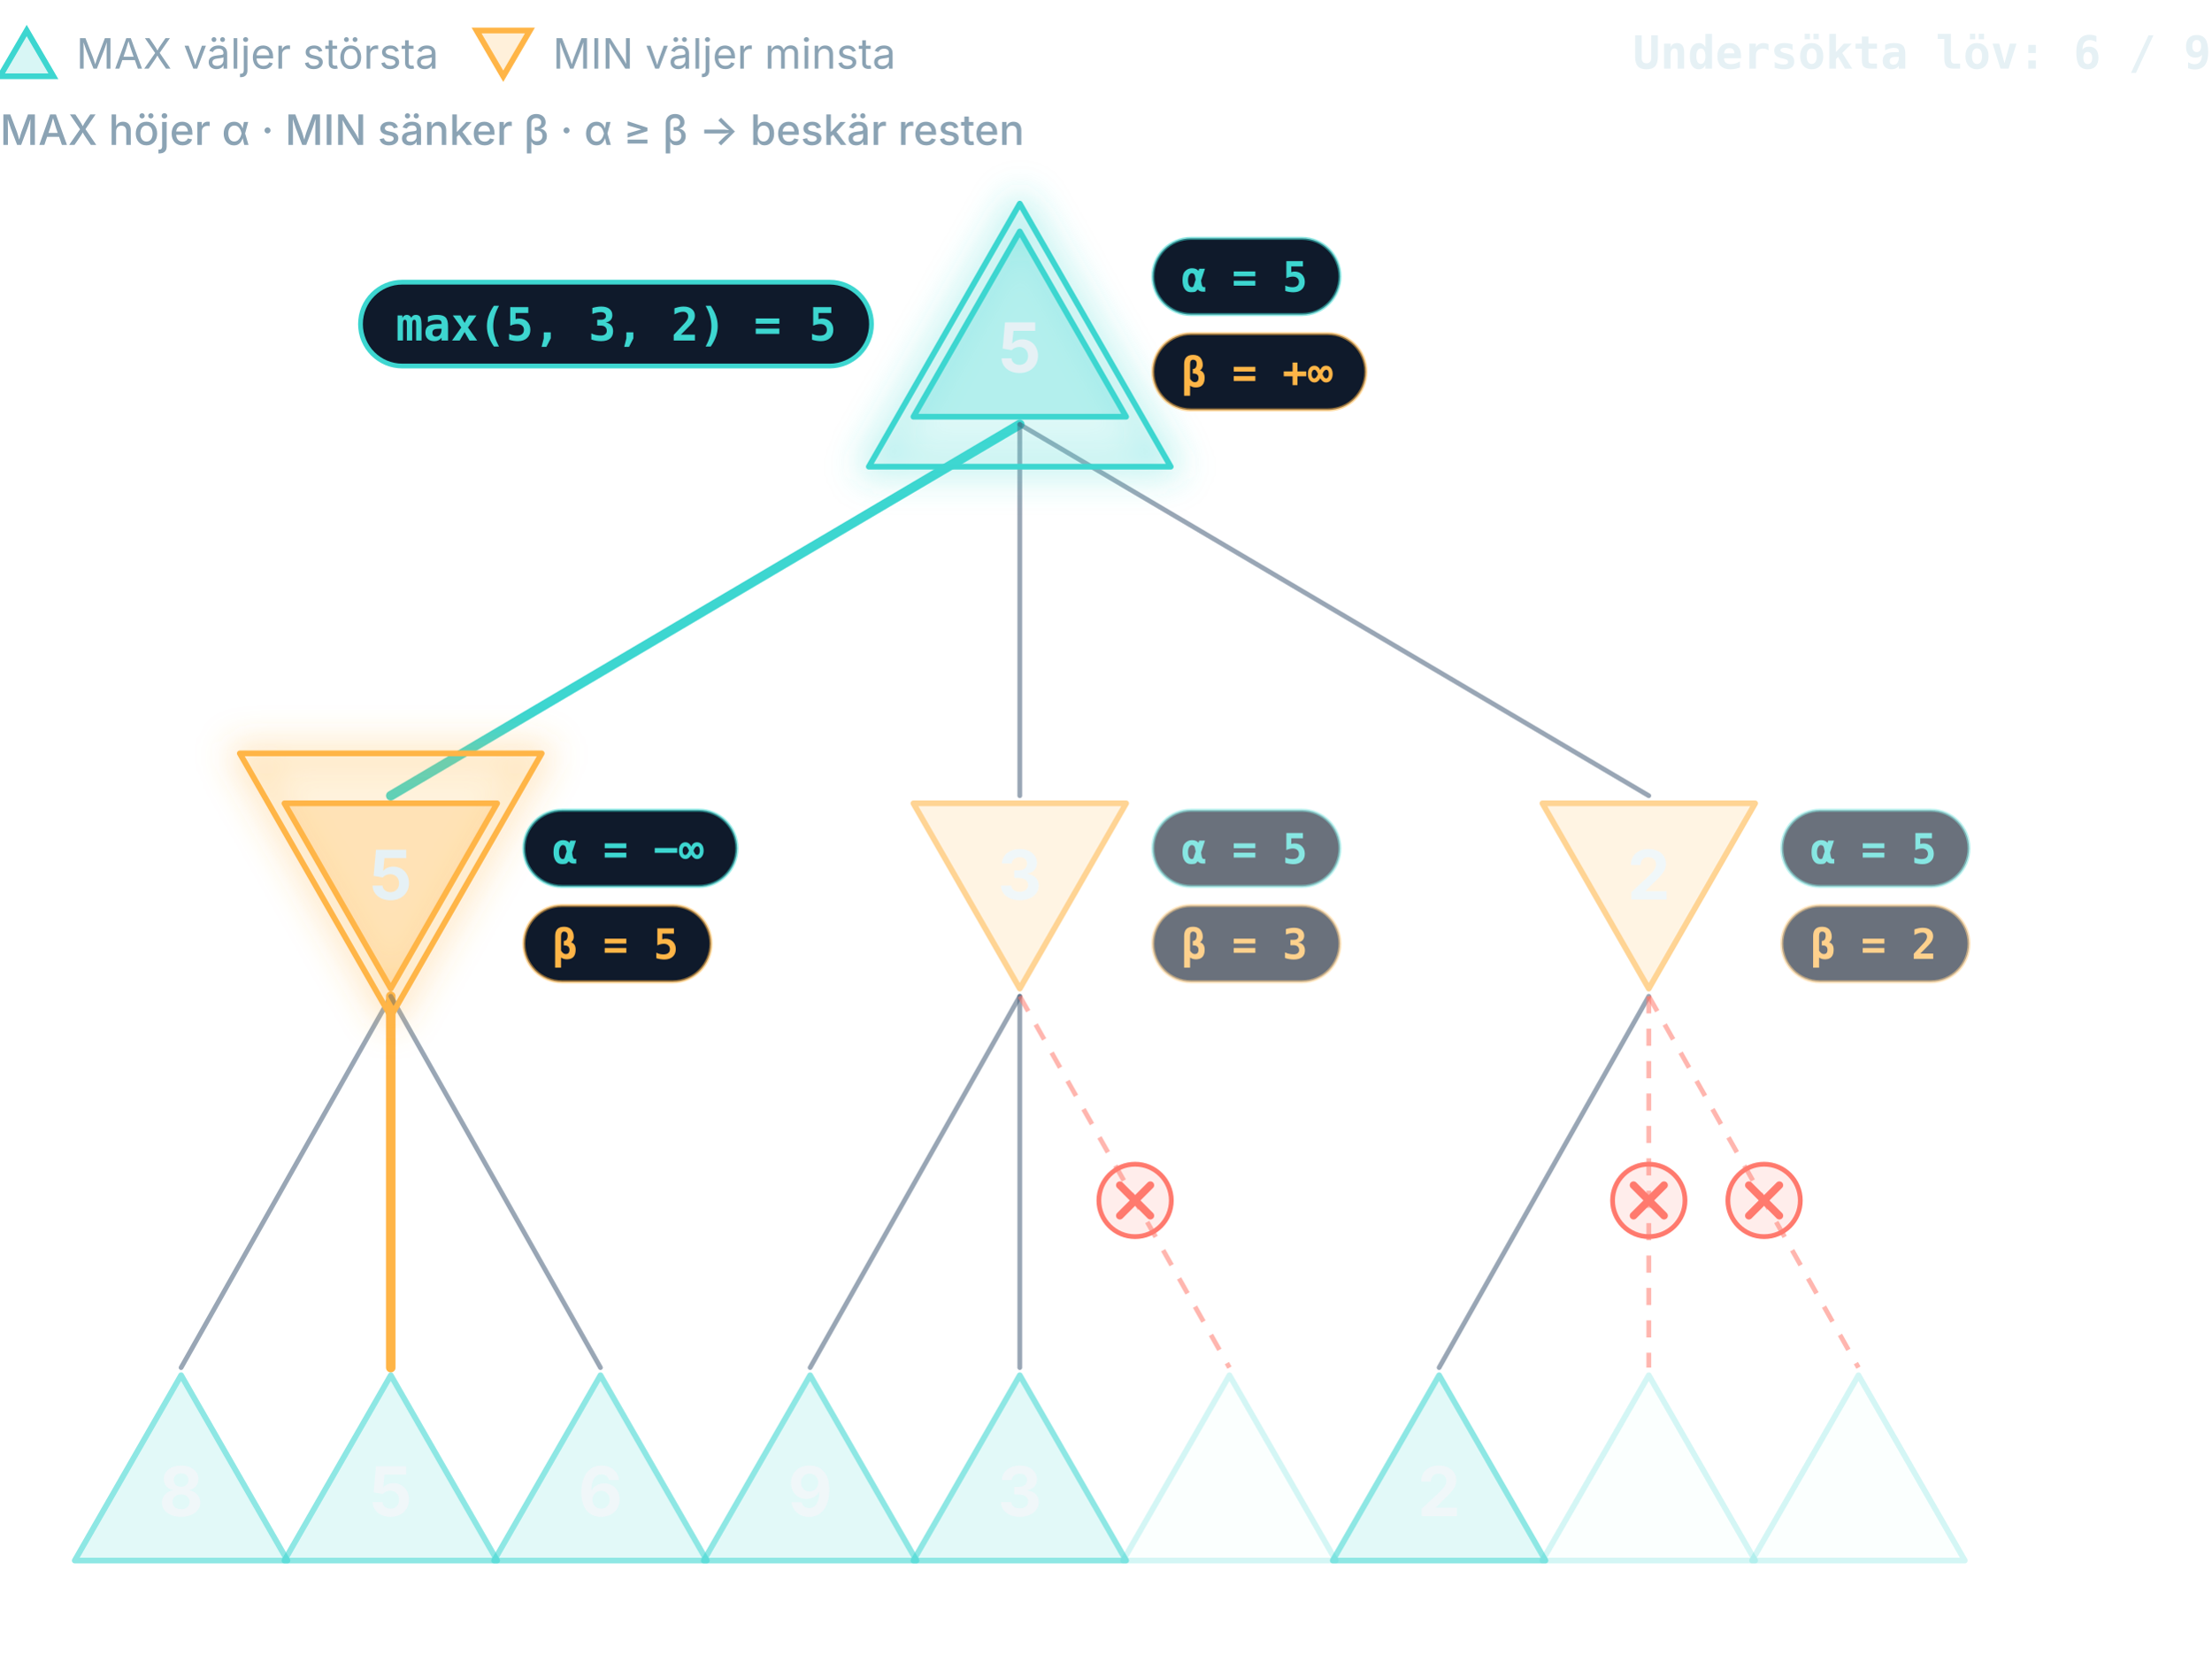
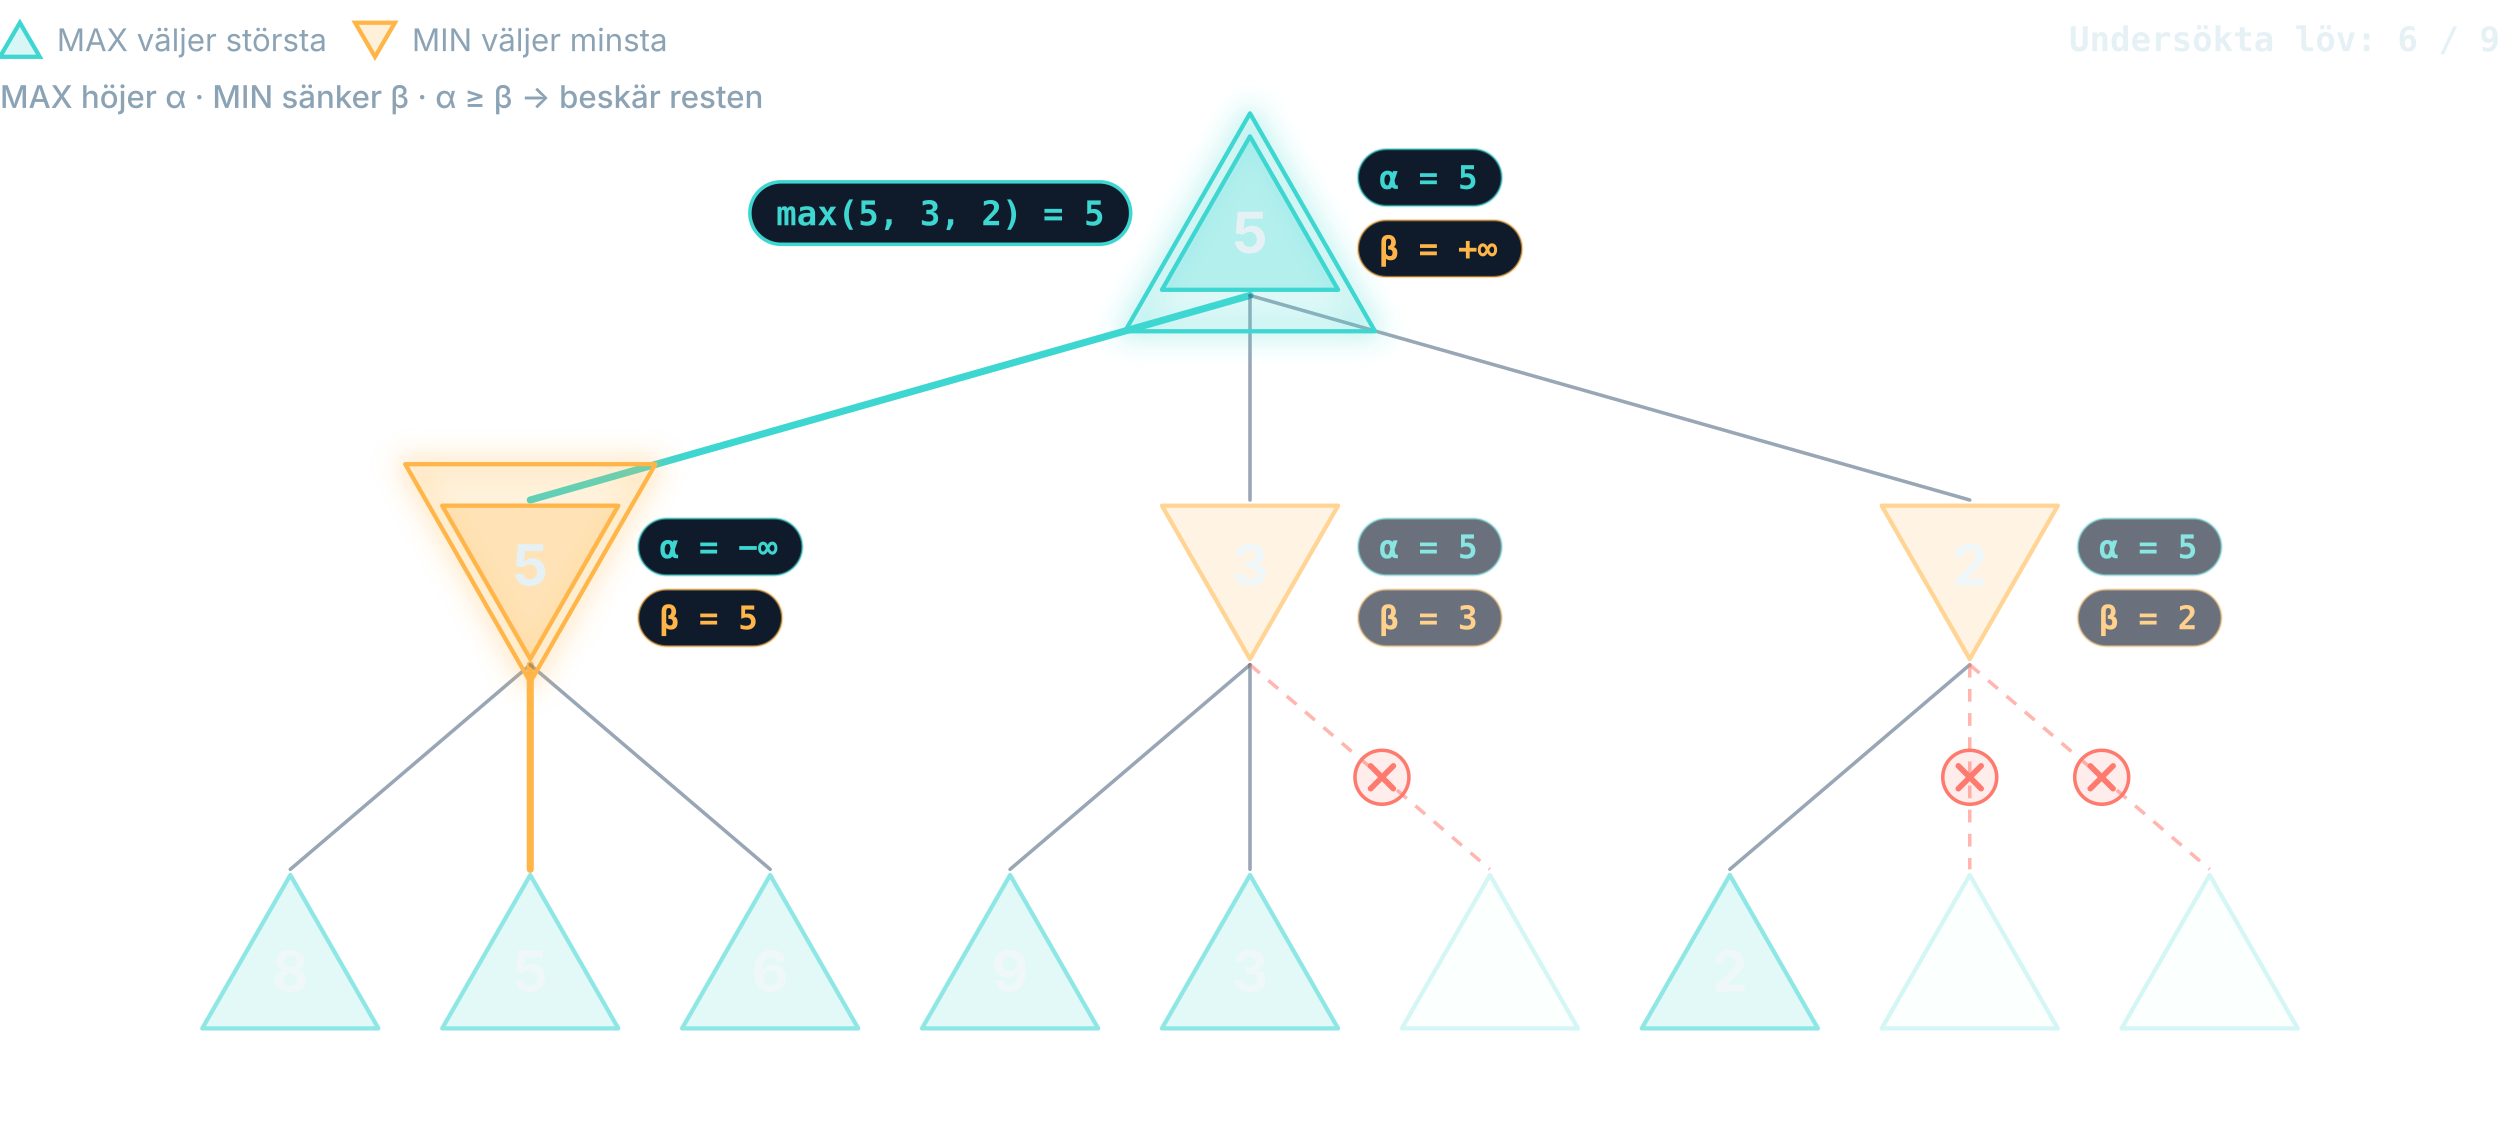
- <svg xmlns="http://www.w3.org/2000/svg" viewBox="0 0 1160 880" width="1160" height="880" role="img">
+ <svg xmlns="http://www.w3.org/2000/svg" viewBox="0 0 1760 790" width="1760" height="790" role="img">
  <defs>
    <filter id="glow" x="-40%" y="-40%" width="180%" height="180%">
      <feGaussianBlur stdDeviation="9" />
    </filter>
    <filter id="soft" x="-20%" y="-20%" width="140%" height="140%">
      <feGaussianBlur stdDeviation="4" />
    </filter>
  </defs>
  <g transform="translate(0,30)">
    <polygon points="14,-14 28,10 0,10" fill="#3DD6D0" fill-opacity=".2" stroke="#3DD6D0" stroke-width="3" />
    <text x="40.0" y="6.0" font-family="'IBM Plex Sans','Segoe UI',Inter,Helvetica,Arial,sans-serif" font-size="22" font-weight="400" fill="#8BA3B4" text-anchor="start">MAX väljer största</text>
    <polygon points="250,-14 278,-14 264,10" fill="#FFB547" fill-opacity=".2" stroke="#FFB547" stroke-width="3" />
    <text x="290.0" y="6.0" font-family="'IBM Plex Sans','Segoe UI',Inter,Helvetica,Arial,sans-serif" font-size="22" font-weight="400" fill="#8BA3B4" text-anchor="start">MIN väljer minsta</text>
  </g>
-   <text x="1160.0" y="36.0" font-family="'IBM Plex Mono','SFMono-Regular',Menlo,Consolas,monospace" font-size="24" font-weight="600" fill="#E6F1F5" text-anchor="end">Undersökta löv: 6 / 9</text>
-   <path data-edge="r0:r00" d="M205.0,522.6L95.0,717.4" stroke="#3B5572" stroke-width="2.5" stroke-linecap="round" fill="none" opacity="0.52" />
-   <path data-edge="r0:r01" d="M205.0,522.6L205.0,717.4" stroke="#FFB547" stroke-width="5" stroke-linecap="round" fill="none" opacity="1" />
-   <path data-edge="r0:r02" d="M205.0,522.6L315.0,717.4" stroke="#3B5572" stroke-width="2.5" stroke-linecap="round" fill="none" opacity="0.52" />
-   <path data-edge="r:r0" d="M535.0,222.6L205.0,417.4" stroke="#3DD6D0" stroke-width="5" stroke-linecap="round" fill="none" opacity="1" />
-   <path data-edge="r1:r10" d="M535.0,522.6L425.0,717.4" stroke="#3B5572" stroke-width="2.5" stroke-linecap="round" fill="none" opacity="0.52" />
-   <path data-edge="r1:r11" d="M535.0,522.6L535.0,717.4" stroke="#3B5572" stroke-width="2.5" stroke-linecap="round" fill="none" opacity="0.52" />
-   <path data-edge="r1:r12" d="M535.0,522.6L645.0,717.4" stroke="#FF7A6E" stroke-width="2.5" stroke-dasharray="9 8" opacity="0.55" />
+   <text x="1760.0" y="36.0" font-family="'IBM Plex Mono','SFMono-Regular',Menlo,Consolas,monospace" font-size="24" font-weight="600" fill="#E6F1F5" text-anchor="end">Undersökta löv: 6 / 9</text>
+   <path data-edge="r0:r00" d="M373.3,468.0L204.4,612.0" stroke="#3B5572" stroke-width="2.5" stroke-linecap="round" fill="none" opacity="0.52" />
+   <path data-edge="r0:r01" d="M373.3,468.0L373.3,612.0" stroke="#FFB547" stroke-width="5" stroke-linecap="round" fill="none" opacity="1" />
+   <path data-edge="r0:r02" d="M373.3,468.0L542.2,612.0" stroke="#3B5572" stroke-width="2.5" stroke-linecap="round" fill="none" opacity="0.52" />
+   <path data-edge="r:r0" d="M880.0,208.0L373.3,352.0" stroke="#3DD6D0" stroke-width="5" stroke-linecap="round" fill="none" opacity="1" />
+   <path data-edge="r1:r10" d="M880.0,468.0L711.1,612.0" stroke="#3B5572" stroke-width="2.5" stroke-linecap="round" fill="none" opacity="0.52" />
+   <path data-edge="r1:r11" d="M880.0,468.0L880.0,612.0" stroke="#3B5572" stroke-width="2.5" stroke-linecap="round" fill="none" opacity="0.52" />
+   <path data-edge="r1:r12" d="M880.0,468.0L1048.9,612.0" stroke="#FF7A6E" stroke-width="2.5" stroke-dasharray="9 8" opacity="0.55" />
  <g data-cut="r12">
-     <circle cx="595.5" cy="629.7" r="19" fill="#FF7A6E" fill-opacity=".14" stroke="#FF7A6E" stroke-width="2.5" />
-     <path d="M587.5,621.7L603.5,637.7M603.5,621.7L587.5,637.7" stroke="#FF7A6E" stroke-width="4" stroke-linecap="round" />
+     <circle cx="972.9" cy="547.2" r="19" fill="#FF7A6E" fill-opacity=".14" stroke="#FF7A6E" stroke-width="2.5" />
+     <path d="M964.9,539.2L980.9,555.2M980.9,539.2L964.9,555.2" stroke="#FF7A6E" stroke-width="4" stroke-linecap="round" />
  </g>
-   <path data-edge="r:r1" d="M535.0,222.6L535.0,417.4" stroke="#3B5572" stroke-width="2.5" stroke-linecap="round" fill="none" opacity="0.52" />
-   <path data-edge="r2:r20" d="M865.0,522.6L755.0,717.4" stroke="#3B5572" stroke-width="2.5" stroke-linecap="round" fill="none" opacity="0.52" />
-   <path data-edge="r2:r21" d="M865.0,522.6L865.0,717.4" stroke="#FF7A6E" stroke-width="2.5" stroke-dasharray="9 8" opacity="0.55" />
+   <path data-edge="r:r1" d="M880.0,208.0L880.0,352.0" stroke="#3B5572" stroke-width="2.5" stroke-linecap="round" fill="none" opacity="0.52" />
+   <path data-edge="r2:r20" d="M1386.7,468.0L1217.8,612.0" stroke="#3B5572" stroke-width="2.5" stroke-linecap="round" fill="none" opacity="0.52" />
+   <path data-edge="r2:r21" d="M1386.7,468.0L1386.7,612.0" stroke="#FF7A6E" stroke-width="2.5" stroke-dasharray="9 8" opacity="0.55" />
  <g data-cut="r21">
-     <circle cx="865.0" cy="629.7" r="19" fill="#FF7A6E" fill-opacity=".14" stroke="#FF7A6E" stroke-width="2.5" />
-     <path d="M857.0,621.7L873.0,637.7M873.0,621.7L857.0,637.7" stroke="#FF7A6E" stroke-width="4" stroke-linecap="round" />
+     <circle cx="1386.7" cy="547.2" r="19" fill="#FF7A6E" fill-opacity=".14" stroke="#FF7A6E" stroke-width="2.5" />
+     <path d="M1378.7,539.2L1394.7,555.2M1394.7,539.2L1378.7,555.2" stroke="#FF7A6E" stroke-width="4" stroke-linecap="round" />
  </g>
-   <path data-edge="r2:r22" d="M865.0,522.6L975.0,717.4" stroke="#FF7A6E" stroke-width="2.5" stroke-dasharray="9 8" opacity="0.55" />
+   <path data-edge="r2:r22" d="M1386.7,468.0L1555.6,612.0" stroke="#FF7A6E" stroke-width="2.5" stroke-dasharray="9 8" opacity="0.55" />
  <g data-cut="r22">
-     <circle cx="925.5" cy="629.7" r="19" fill="#FF7A6E" fill-opacity=".14" stroke="#FF7A6E" stroke-width="2.5" />
-     <path d="M917.5,621.7L933.5,637.7M933.5,621.7L917.5,637.7" stroke="#FF7A6E" stroke-width="4" stroke-linecap="round" />
+     <circle cx="1479.6" cy="547.2" r="19" fill="#FF7A6E" fill-opacity=".14" stroke="#FF7A6E" stroke-width="2.5" />
+     <path d="M1471.6,539.2L1487.6,555.2M1487.6,539.2L1471.6,555.2" stroke="#FF7A6E" stroke-width="4" stroke-linecap="round" />
  </g>
-   <path data-edge="r:r2" d="M535.0,222.6L865.0,417.4" stroke="#3B5572" stroke-width="2.5" stroke-linecap="round" fill="none" opacity="0.52" />
-   <polygon points="125.8,395.2 284.2,395.2 205.0,533.2" fill="#FFB547" fill-opacity=".14" stroke="#FFB547" stroke-width="12" stroke-opacity=".28" stroke-linejoin="round" filter="url(#glow)" />
-   <polygon data-focus-node="r0" points="125.8,395.2 284.2,395.2 205.0,533.2" fill="#FFB547" fill-opacity=".05" stroke="#FFB547" stroke-width="3" stroke-linejoin="round" />
-   <polygon points="535.0,106.8 614.2,244.8 455.8,244.8" fill="#3DD6D0" fill-opacity=".14" stroke="#3DD6D0" stroke-width="12" stroke-opacity=".28" stroke-linejoin="round" filter="url(#glow)" />
-   <polygon data-focus-node="r" points="535.0,106.8 614.2,244.8 455.8,244.8" fill="#3DD6D0" fill-opacity=".05" stroke="#3DD6D0" stroke-width="3" stroke-linejoin="round" />
+   <path data-edge="r:r2" d="M880.0,208.0L1386.7,352.0" stroke="#3B5572" stroke-width="2.5" stroke-linecap="round" fill="none" opacity="0.52" />
+   <polygon points="880.0,79.8 968.0,233.2 792.0,233.2" fill="#3DD6D0" fill-opacity=".14" stroke="#3DD6D0" stroke-width="12" stroke-opacity=".28" stroke-linejoin="round" filter="url(#glow)" />
+   <polygon data-focus-node="r" points="880.0,79.8 968.0,233.2 792.0,233.2" fill="#3DD6D0" fill-opacity=".05" stroke="#3DD6D0" stroke-width="3" stroke-linejoin="round" />
+   <polygon points="285.3,326.8 461.4,326.8 373.3,480.2" fill="#FFB547" fill-opacity=".14" stroke="#FFB547" stroke-width="12" stroke-opacity=".28" stroke-linejoin="round" filter="url(#glow)" />
+   <polygon data-focus-node="r0" points="285.3,326.8 461.4,326.8 373.3,480.2" fill="#FFB547" fill-opacity=".05" stroke="#FFB547" stroke-width="3" stroke-linejoin="round" />
  <g data-node="r00" opacity="0.58">
-     <polygon points="95.0,721.4 150.8,818.6 39.2,818.6" fill="#3DD6D0" fill-opacity="0.26" stroke="#3DD6D0" stroke-width="3" stroke-linejoin="round" />
-     <text x="95.0" y="795.3" font-family="'IBM Plex Sans','Segoe UI',Inter,Helvetica,Arial,sans-serif" font-size="36.0" font-weight="700" fill="#E6F1F5" text-anchor="middle">8</text>
+     <polygon points="204.4,616.0 266.4,724.0 142.4,724.0" fill="#3DD6D0" fill-opacity="0.26" stroke="#3DD6D0" stroke-width="3" stroke-linejoin="round" />
+     <text x="204.4" y="698.1" font-family="'IBM Plex Sans','Segoe UI',Inter,Helvetica,Arial,sans-serif" font-size="40.0" font-weight="700" fill="#E6F1F5" text-anchor="middle">8</text>
  </g>
  <g data-node="r01" opacity="0.58">
-     <polygon points="205.0,721.4 260.8,818.6 149.2,818.6" fill="#3DD6D0" fill-opacity="0.26" stroke="#3DD6D0" stroke-width="3" stroke-linejoin="round" />
-     <text x="205.0" y="795.3" font-family="'IBM Plex Sans','Segoe UI',Inter,Helvetica,Arial,sans-serif" font-size="36.0" font-weight="700" fill="#E6F1F5" text-anchor="middle">5</text>
+     <polygon points="373.3,616.0 435.3,724.0 311.3,724.0" fill="#3DD6D0" fill-opacity="0.26" stroke="#3DD6D0" stroke-width="3" stroke-linejoin="round" />
+     <text x="373.3" y="698.1" font-family="'IBM Plex Sans','Segoe UI',Inter,Helvetica,Arial,sans-serif" font-size="40.0" font-weight="700" fill="#E6F1F5" text-anchor="middle">5</text>
  </g>
  <g data-node="r02" opacity="0.58">
-     <polygon points="315.0,721.4 370.8,818.6 259.2,818.6" fill="#3DD6D0" fill-opacity="0.26" stroke="#3DD6D0" stroke-width="3" stroke-linejoin="round" />
-     <text x="315.0" y="795.3" font-family="'IBM Plex Sans','Segoe UI',Inter,Helvetica,Arial,sans-serif" font-size="36.0" font-weight="700" fill="#E6F1F5" text-anchor="middle">6</text>
+     <polygon points="542.2,616.0 604.2,724.0 480.2,724.0" fill="#3DD6D0" fill-opacity="0.26" stroke="#3DD6D0" stroke-width="3" stroke-linejoin="round" />
+     <text x="542.2" y="698.1" font-family="'IBM Plex Sans','Segoe UI',Inter,Helvetica,Arial,sans-serif" font-size="40.0" font-weight="700" fill="#E6F1F5" text-anchor="middle">6</text>
  </g>
  <g data-node="r0" opacity="1">
-     <polygon points="149.2,421.4 260.8,421.4 205.0,518.6" fill="#FFB547" fill-opacity="0.26" stroke="#FFB547" stroke-width="3" stroke-linejoin="round" />
-     <text x="205.0" y="471.9" font-family="'IBM Plex Sans','Segoe UI',Inter,Helvetica,Arial,sans-serif" font-size="36.0" font-weight="700" fill="#E6F1F5" text-anchor="middle">5</text>
+     <polygon points="311.3,356.0 435.3,356.0 373.3,464.0" fill="#FFB547" fill-opacity="0.26" stroke="#FFB547" stroke-width="3" stroke-linejoin="round" />
+     <text x="373.3" y="412.2" font-family="'IBM Plex Sans','Segoe UI',Inter,Helvetica,Arial,sans-serif" font-size="40.0" font-weight="700" fill="#E6F1F5" text-anchor="middle">5</text>
  </g>
  <g data-node="r10" opacity="0.58">
-     <polygon points="425.0,721.4 480.8,818.6 369.2,818.6" fill="#3DD6D0" fill-opacity="0.26" stroke="#3DD6D0" stroke-width="3" stroke-linejoin="round" />
-     <text x="425.0" y="795.3" font-family="'IBM Plex Sans','Segoe UI',Inter,Helvetica,Arial,sans-serif" font-size="36.0" font-weight="700" fill="#E6F1F5" text-anchor="middle">9</text>
+     <polygon points="711.1,616.0 773.1,724.0 649.1,724.0" fill="#3DD6D0" fill-opacity="0.26" stroke="#3DD6D0" stroke-width="3" stroke-linejoin="round" />
+     <text x="711.1" y="698.1" font-family="'IBM Plex Sans','Segoe UI',Inter,Helvetica,Arial,sans-serif" font-size="40.0" font-weight="700" fill="#E6F1F5" text-anchor="middle">9</text>
  </g>
  <g data-node="r11" opacity="0.58">
-     <polygon points="535.0,721.4 590.8,818.6 479.2,818.6" fill="#3DD6D0" fill-opacity="0.26" stroke="#3DD6D0" stroke-width="3" stroke-linejoin="round" />
-     <text x="535.0" y="795.3" font-family="'IBM Plex Sans','Segoe UI',Inter,Helvetica,Arial,sans-serif" font-size="36.0" font-weight="700" fill="#E6F1F5" text-anchor="middle">3</text>
+     <polygon points="880.0,616.0 942.0,724.0 818.0,724.0" fill="#3DD6D0" fill-opacity="0.26" stroke="#3DD6D0" stroke-width="3" stroke-linejoin="round" />
+     <text x="880.0" y="698.1" font-family="'IBM Plex Sans','Segoe UI',Inter,Helvetica,Arial,sans-serif" font-size="40.0" font-weight="700" fill="#E6F1F5" text-anchor="middle">3</text>
  </g>
  <g data-node="r12" opacity="0.22">
-     <polygon points="645.0,721.4 700.8,818.6 589.2,818.6" fill="#3DD6D0" fill-opacity="0.1" stroke="#3DD6D0" stroke-width="3" stroke-linejoin="round" />
+     <polygon points="1048.9,616.0 1110.9,724.0 986.9,724.0" fill="#3DD6D0" fill-opacity="0.1" stroke="#3DD6D0" stroke-width="3" stroke-linejoin="round" />
  </g>
  <g data-node="r1" opacity="0.58">
-     <polygon points="479.2,421.4 590.8,421.4 535.0,518.6" fill="#FFB547" fill-opacity="0.26" stroke="#FFB547" stroke-width="3" stroke-linejoin="round" />
-     <text x="535.0" y="471.9" font-family="'IBM Plex Sans','Segoe UI',Inter,Helvetica,Arial,sans-serif" font-size="36.0" font-weight="700" fill="#E6F1F5" text-anchor="middle">3</text>
+     <polygon points="818.0,356.0 942.0,356.0 880.0,464.0" fill="#FFB547" fill-opacity="0.26" stroke="#FFB547" stroke-width="3" stroke-linejoin="round" />
+     <text x="880.0" y="412.2" font-family="'IBM Plex Sans','Segoe UI',Inter,Helvetica,Arial,sans-serif" font-size="40.0" font-weight="700" fill="#E6F1F5" text-anchor="middle">3</text>
  </g>
  <g data-node="r20" opacity="0.58">
-     <polygon points="755.0,721.4 810.8,818.6 699.2,818.6" fill="#3DD6D0" fill-opacity="0.26" stroke="#3DD6D0" stroke-width="3" stroke-linejoin="round" />
-     <text x="755.0" y="795.3" font-family="'IBM Plex Sans','Segoe UI',Inter,Helvetica,Arial,sans-serif" font-size="36.0" font-weight="700" fill="#E6F1F5" text-anchor="middle">2</text>
+     <polygon points="1217.8,616.0 1279.8,724.0 1155.8,724.0" fill="#3DD6D0" fill-opacity="0.26" stroke="#3DD6D0" stroke-width="3" stroke-linejoin="round" />
+     <text x="1217.8" y="698.1" font-family="'IBM Plex Sans','Segoe UI',Inter,Helvetica,Arial,sans-serif" font-size="40.0" font-weight="700" fill="#E6F1F5" text-anchor="middle">2</text>
  </g>
  <g data-node="r21" opacity="0.22">
-     <polygon points="865.0,721.4 920.8,818.6 809.2,818.6" fill="#3DD6D0" fill-opacity="0.1" stroke="#3DD6D0" stroke-width="3" stroke-linejoin="round" />
+     <polygon points="1386.7,616.0 1448.7,724.0 1324.7,724.0" fill="#3DD6D0" fill-opacity="0.1" stroke="#3DD6D0" stroke-width="3" stroke-linejoin="round" />
  </g>
  <g data-node="r22" opacity="0.22">
-     <polygon points="975.0,721.4 1030.8,818.6 919.2,818.6" fill="#3DD6D0" fill-opacity="0.1" stroke="#3DD6D0" stroke-width="3" stroke-linejoin="round" />
+     <polygon points="1555.6,616.0 1617.6,724.0 1493.6,724.0" fill="#3DD6D0" fill-opacity="0.1" stroke="#3DD6D0" stroke-width="3" stroke-linejoin="round" />
  </g>
  <g data-node="r2" opacity="0.58">
-     <polygon points="809.2,421.4 920.8,421.4 865.0,518.6" fill="#FFB547" fill-opacity="0.26" stroke="#FFB547" stroke-width="3" stroke-linejoin="round" />
-     <text x="865.0" y="471.9" font-family="'IBM Plex Sans','Segoe UI',Inter,Helvetica,Arial,sans-serif" font-size="36.0" font-weight="700" fill="#E6F1F5" text-anchor="middle">2</text>
+     <polygon points="1324.7,356.0 1448.7,356.0 1386.7,464.0" fill="#FFB547" fill-opacity="0.26" stroke="#FFB547" stroke-width="3" stroke-linejoin="round" />
+     <text x="1386.7" y="412.2" font-family="'IBM Plex Sans','Segoe UI',Inter,Helvetica,Arial,sans-serif" font-size="40.0" font-weight="700" fill="#E6F1F5" text-anchor="middle">2</text>
  </g>
  <g data-node="r" opacity="1">
-     <polygon points="535.0,121.4 590.8,218.6 479.2,218.6" fill="#3DD6D0" fill-opacity="0.26" stroke="#3DD6D0" stroke-width="3" stroke-linejoin="round" />
-     <text x="535.0" y="195.3" font-family="'IBM Plex Sans','Segoe UI',Inter,Helvetica,Arial,sans-serif" font-size="36.0" font-weight="700" fill="#E6F1F5" text-anchor="middle">5</text>
+     <polygon points="880.0,96.0 942.0,204.0 818.0,204.0" fill="#3DD6D0" fill-opacity="0.26" stroke="#3DD6D0" stroke-width="3" stroke-linejoin="round" />
+     <text x="880.0" y="178.1" font-family="'IBM Plex Sans','Segoe UI',Inter,Helvetica,Arial,sans-serif" font-size="40.0" font-weight="700" fill="#E6F1F5" text-anchor="middle">5</text>
  </g>
  <g data-bounds="r" opacity="1">
-     <rect x="604.8" y="125.0" width="98.2" height="40" rx="20" fill="#0F1A2B" fill-opacity="1" stroke="#3DD6D0" stroke-opacity="0.55" stroke-width="1.6" />
-     <text x="619.8" y="153.0" font-family="'IBM Plex Mono','SFMono-Regular',Menlo,Consolas,monospace" font-size="22" font-weight="600" fill="#3DD6D0" text-anchor="start">α = 5</text>
-     <rect x="604.8" y="175.0" width="111.8" height="40" rx="20" fill="#0F1A2B" fill-opacity="1" stroke="#FFB547" stroke-opacity="0.55" stroke-width="1.6" />
-     <text x="619.8" y="203.0" font-family="'IBM Plex Mono','SFMono-Regular',Menlo,Consolas,monospace" font-size="22" font-weight="600" fill="#FFB547" text-anchor="start">β = +∞</text>
+     <rect x="956.0" y="105.0" width="101.3" height="40" rx="20" fill="#0F1A2B" fill-opacity="1" stroke="#3DD6D0" stroke-opacity="0.55" stroke-width="1.6" />
+     <text x="971.0" y="133.0" font-family="'IBM Plex Mono','SFMono-Regular',Menlo,Consolas,monospace" font-size="23" font-weight="600" fill="#3DD6D0" text-anchor="start">α = 5</text>
+     <rect x="956.0" y="155.0" width="115.6" height="40" rx="20" fill="#0F1A2B" fill-opacity="1" stroke="#FFB547" stroke-opacity="0.55" stroke-width="1.6" />
+     <text x="971.0" y="183.0" font-family="'IBM Plex Mono','SFMono-Regular',Menlo,Consolas,monospace" font-size="23" font-weight="600" fill="#FFB547" text-anchor="start">β = +∞</text>
  </g>
  <g data-bounds="r0" opacity="1">
-     <rect x="274.8" y="425.0" width="111.8" height="40" rx="20" fill="#0F1A2B" fill-opacity="1" stroke="#3DD6D0" stroke-opacity="0.55" stroke-width="1.6" />
-     <text x="289.8" y="453.0" font-family="'IBM Plex Mono','SFMono-Regular',Menlo,Consolas,monospace" font-size="22" font-weight="600" fill="#3DD6D0" text-anchor="start">α = −∞</text>
-     <rect x="274.8" y="475.0" width="98.2" height="40" rx="20" fill="#0F1A2B" fill-opacity="1" stroke="#FFB547" stroke-opacity="0.55" stroke-width="1.6" />
-     <text x="289.8" y="503.0" font-family="'IBM Plex Mono','SFMono-Regular',Menlo,Consolas,monospace" font-size="22" font-weight="600" fill="#FFB547" text-anchor="start">β = 5</text>
+     <rect x="449.3" y="365.0" width="115.6" height="40" rx="20" fill="#0F1A2B" fill-opacity="1" stroke="#3DD6D0" stroke-opacity="0.55" stroke-width="1.6" />
+     <text x="464.3" y="393.0" font-family="'IBM Plex Mono','SFMono-Regular',Menlo,Consolas,monospace" font-size="23" font-weight="600" fill="#3DD6D0" text-anchor="start">α = −∞</text>
+     <rect x="449.3" y="415.0" width="101.3" height="40" rx="20" fill="#0F1A2B" fill-opacity="1" stroke="#FFB547" stroke-opacity="0.55" stroke-width="1.6" />
+     <text x="464.3" y="443.0" font-family="'IBM Plex Mono','SFMono-Regular',Menlo,Consolas,monospace" font-size="23" font-weight="600" fill="#FFB547" text-anchor="start">β = 5</text>
  </g>
  <g data-bounds="r1" opacity="0.62">
-     <rect x="604.8" y="425.0" width="98.2" height="40" rx="20" fill="#0F1A2B" fill-opacity="1" stroke="#3DD6D0" stroke-opacity="0.55" stroke-width="1.6" />
-     <text x="619.8" y="453.0" font-family="'IBM Plex Mono','SFMono-Regular',Menlo,Consolas,monospace" font-size="22" font-weight="600" fill="#3DD6D0" text-anchor="start">α = 5</text>
-     <rect x="604.8" y="475.0" width="98.2" height="40" rx="20" fill="#0F1A2B" fill-opacity="1" stroke="#FFB547" stroke-opacity="0.55" stroke-width="1.6" />
-     <text x="619.8" y="503.0" font-family="'IBM Plex Mono','SFMono-Regular',Menlo,Consolas,monospace" font-size="22" font-weight="600" fill="#FFB547" text-anchor="start">β = 3</text>
+     <rect x="956.0" y="365.0" width="101.3" height="40" rx="20" fill="#0F1A2B" fill-opacity="1" stroke="#3DD6D0" stroke-opacity="0.55" stroke-width="1.6" />
+     <text x="971.0" y="393.0" font-family="'IBM Plex Mono','SFMono-Regular',Menlo,Consolas,monospace" font-size="23" font-weight="600" fill="#3DD6D0" text-anchor="start">α = 5</text>
+     <rect x="956.0" y="415.0" width="101.3" height="40" rx="20" fill="#0F1A2B" fill-opacity="1" stroke="#FFB547" stroke-opacity="0.55" stroke-width="1.6" />
+     <text x="971.0" y="443.0" font-family="'IBM Plex Mono','SFMono-Regular',Menlo,Consolas,monospace" font-size="23" font-weight="600" fill="#FFB547" text-anchor="start">β = 3</text>
  </g>
  <g data-bounds="r2" opacity="0.62">
-     <rect x="934.8" y="425.0" width="98.2" height="40" rx="20" fill="#0F1A2B" fill-opacity="1" stroke="#3DD6D0" stroke-opacity="0.55" stroke-width="1.6" />
-     <text x="949.8" y="453.0" font-family="'IBM Plex Mono','SFMono-Regular',Menlo,Consolas,monospace" font-size="22" font-weight="600" fill="#3DD6D0" text-anchor="start">α = 5</text>
-     <rect x="934.8" y="475.0" width="98.2" height="40" rx="20" fill="#0F1A2B" fill-opacity="1" stroke="#FFB547" stroke-opacity="0.55" stroke-width="1.6" />
-     <text x="949.8" y="503.0" font-family="'IBM Plex Mono','SFMono-Regular',Menlo,Consolas,monospace" font-size="22" font-weight="600" fill="#FFB547" text-anchor="start">β = 2</text>
+     <rect x="1462.7" y="365.0" width="101.3" height="40" rx="20" fill="#0F1A2B" fill-opacity="1" stroke="#3DD6D0" stroke-opacity="0.55" stroke-width="1.6" />
+     <text x="1477.7" y="393.0" font-family="'IBM Plex Mono','SFMono-Regular',Menlo,Consolas,monospace" font-size="23" font-weight="600" fill="#3DD6D0" text-anchor="start">α = 5</text>
+     <rect x="1462.7" y="415.0" width="101.3" height="40" rx="20" fill="#0F1A2B" fill-opacity="1" stroke="#FFB547" stroke-opacity="0.55" stroke-width="1.6" />
+     <text x="1477.7" y="443.0" font-family="'IBM Plex Mono','SFMono-Regular',Menlo,Consolas,monospace" font-size="23" font-weight="600" fill="#FFB547" text-anchor="start">β = 2</text>
  </g>
  <text x="0.0" y="76.0" font-family="'IBM Plex Sans','Segoe UI',Inter,Helvetica,Arial,sans-serif" font-size="22" font-weight="500" fill="#8BA3B4" text-anchor="start">MAX höjer α  ·  MIN sänker β  ·  α ≥ β → beskär resten</text>
-   <rect x="189.1" y="148.0" width="268.1" height="44.0" rx="22.0" fill="#0F1A2B" stroke="#3DD6D0" stroke-width="2.5" />
-   <text x="323.2" y="178.6" font-family="'IBM Plex Mono','SFMono-Regular',Menlo,Consolas,monospace" font-size="24" font-weight="600" fill="#3DD6D0" text-anchor="middle">max(5, 3, 2) = 5</text>
+   <rect x="527.9" y="128.0" width="268.1" height="44.0" rx="22.0" fill="#0F1A2B" stroke="#3DD6D0" stroke-width="2.5" />
+   <text x="662.0" y="158.6" font-family="'IBM Plex Mono','SFMono-Regular',Menlo,Consolas,monospace" font-size="24" font-weight="600" fill="#3DD6D0" text-anchor="middle">max(5, 3, 2) = 5</text>
</svg>
